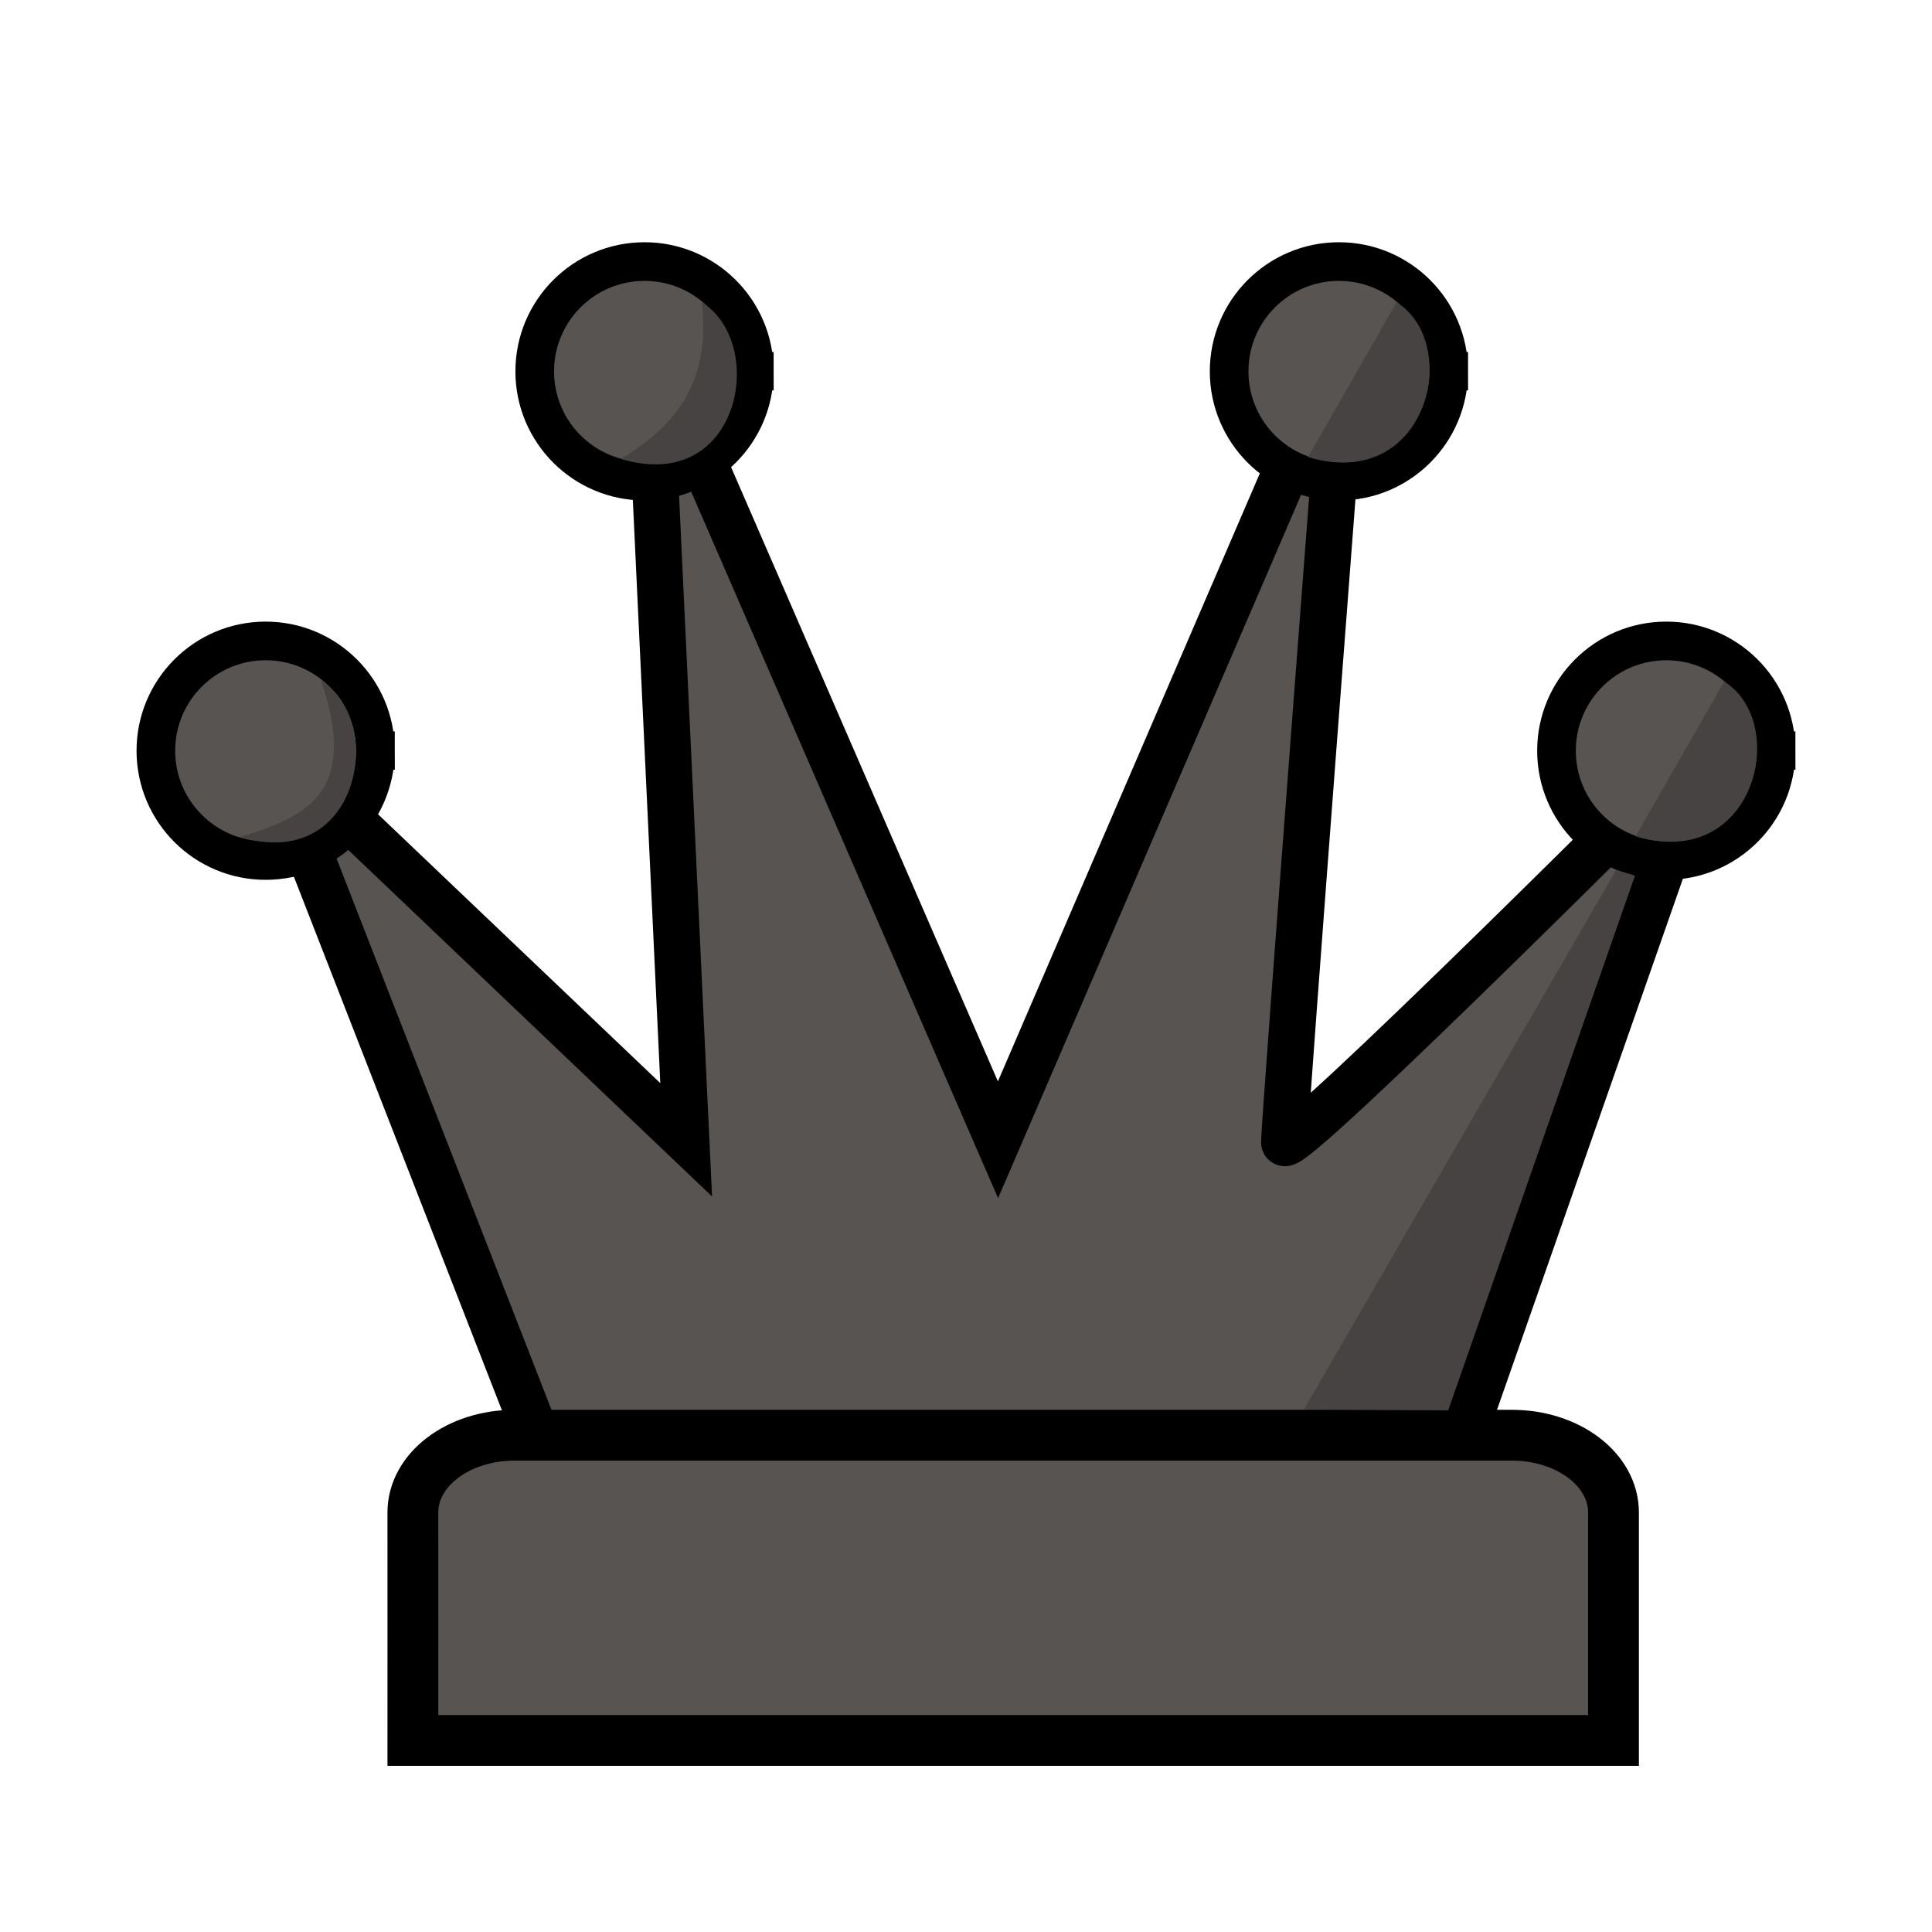
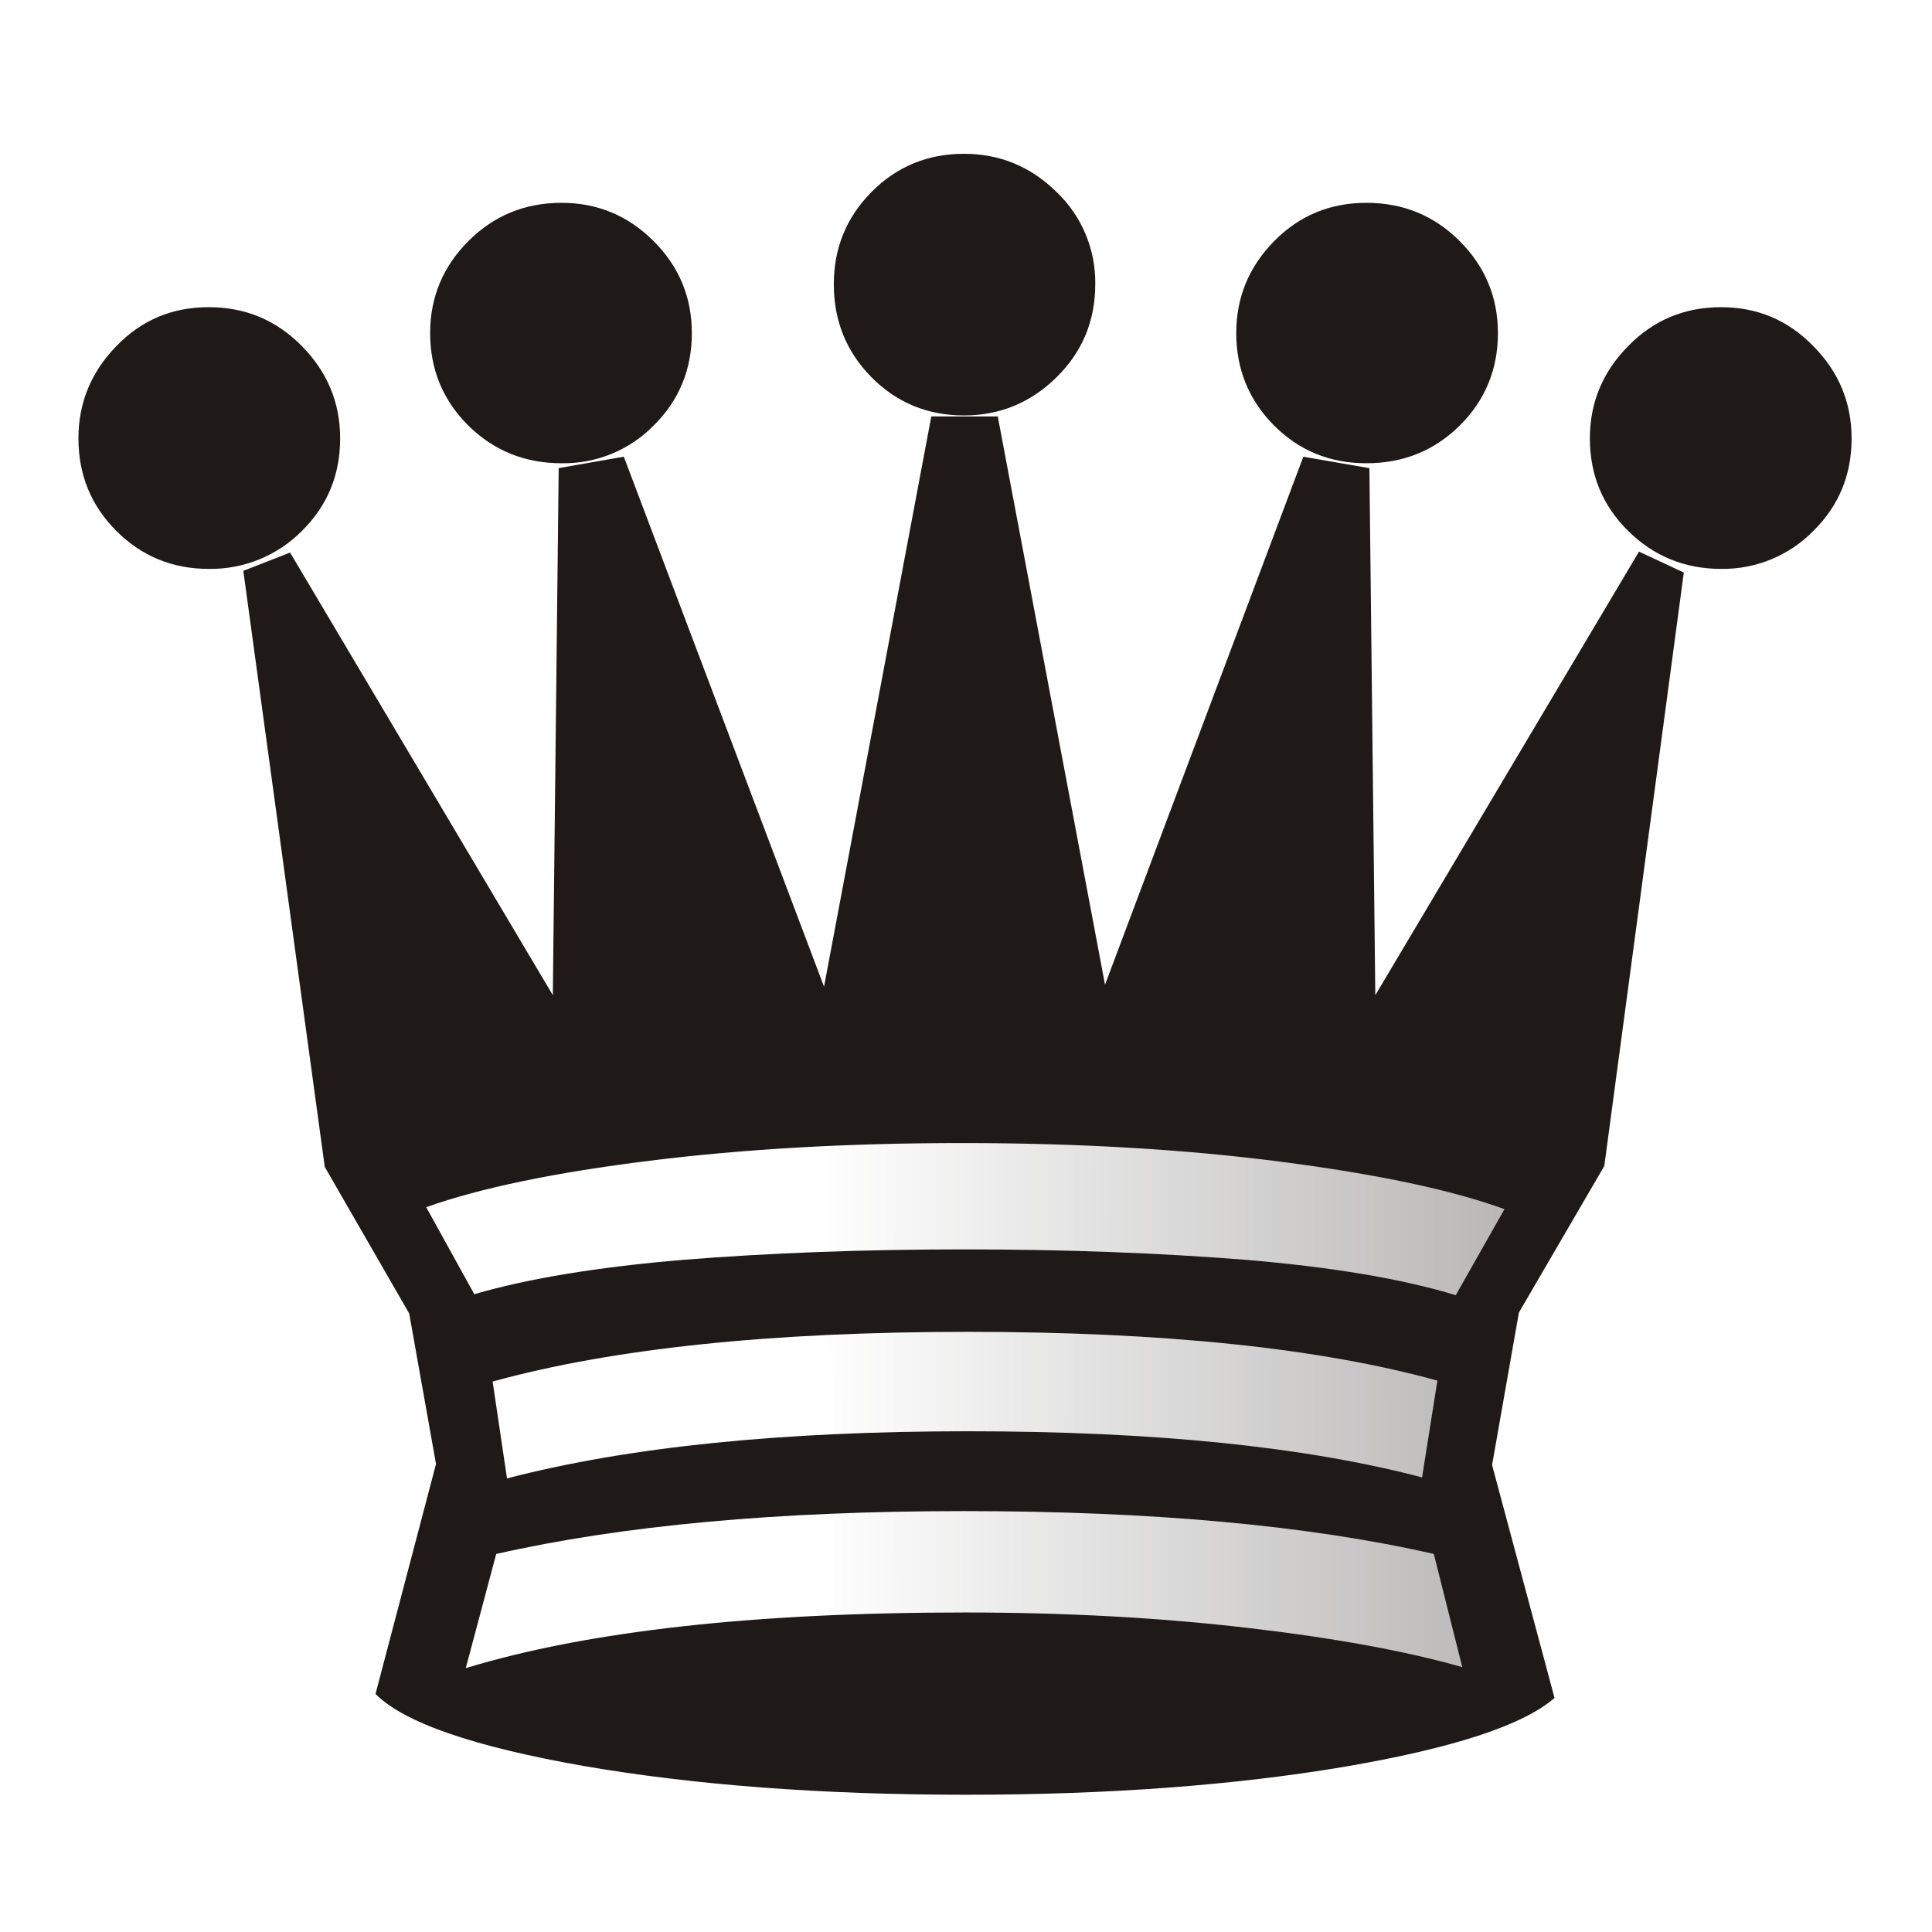
- <svg xmlns="http://www.w3.org/2000/svg" clip-rule="evenodd" fill-rule="evenodd" image-rendering="optimizeQuality" shape-rendering="geometricPrecision" text-rendering="geometricPrecision" viewBox="0 0 50 50">
-   <g transform="translate(289.7337 -138.6618)">
-     <g fill="#575452" stroke="#000">
-       <g transform="translate(-147.2247 -52.4428)">
-         <path d="m-128.588 228.341-7.066-18.124 10.903 10.385-.981-20.836 9.051 20.836 8.976-20.836s-1.568 20.373-1.568 20.902c0 .529 10.952-10.451 10.952-10.451l-6.344 18.124z" fill-rule="evenodd" stroke-width="1.2" />
-         <path d="m-129.193 228.248c-1.458 0-2.631.892-2.631 1.999.002 1.987-0 4.083 0 5.9h31.072c-0-1.935-.001-4.055 0-5.9 0-1.108-1.173-1.999-2.631-1.999z" stroke-linecap="square" stroke-width="1.315" />
-       </g>
-       <path d="m-270.212 148.273a2.842 2.842 0 0 1 -2.84 2.841 2.842 2.842 0 0 1 -2.843-2.838 2.842 2.842 0 0 1 2.836-2.845 2.842 2.842 0 0 1 2.847 2.834" stroke-linecap="square" />
-       <path d="m-280.017 158.091a2.842 2.842 0 0 1 -2.84 2.841 2.842 2.842 0 0 1 -2.843-2.838 2.842 2.842 0 0 1 2.836-2.845 2.842 2.842 0 0 1 2.847 2.834" stroke-linecap="square" />
-       <path d="m-243.769 158.091a2.842 2.842 0 0 1 -2.84 2.841 2.842 2.842 0 0 1 -2.843-2.838 2.842 2.842 0 0 1 2.836-2.845 2.842 2.842 0 0 1 2.847 2.834" stroke-linecap="square" />
-     </g>
-     <path d="m-245.112 156.3-2.292 4.005c3.099.931 3.998-2.946 2.292-4.005z" fill="#464342" fill-rule="evenodd" />
-     <path d="m-247.908 161.176-8.078 13.961 3.732.026 4.829-13.842z" fill="#464342" fill-rule="evenodd" />
-     <path d="m-252.241 148.273a2.842 2.842 0 0 1 -2.84 2.841 2.842 2.842 0 0 1 -2.843-2.838 2.842 2.842 0 0 1 2.836-2.845 2.842 2.842 0 0 1 2.847 2.834" fill="#575452" stroke="#000" stroke-linecap="square" />
-     <path d="m-253.59 146.485-2.292 4.005c3.099.931 3.998-2.946 2.292-4.005z" fill="#464342" fill-rule="evenodd" />
-     <path d="m-271.571 146.485c.249 2.167-.77 3.242-2.094 4.054 3.1.931 3.799-2.996 2.094-4.054z" fill="#464342" fill-rule="evenodd" />
-     <path d="m-281.429 156.27c1.031 2.992-.479 3.549-2.094 4.054 3.1.931 3.799-2.996 2.094-4.054z" fill="#464342" fill-rule="evenodd" />
-   </g>
+ <svg xmlns="http://www.w3.org/2000/svg" style="color-scheme:light only" width="50mm" height="50mm" fill-rule="evenodd" clip-rule="evenodd" image-rendering="optimizeQuality" shape-rendering="geometricPrecision" text-rendering="geometricPrecision" viewBox="0 0 50 50">
+   <linearGradient id="a" x1="21.253" x2="77.764" y1="37.224" y2="37.36" gradientUnits="userSpaceOnUse">
+     <stop offset="0" stop-color="#fff" />
+     <stop offset="1" stop-color="#fff" stop-opacity="0" />
+   </linearGradient>
+   <path fill="#1f1a17" d="M24.95 10.752c-.94 0-1.745-.33-2.397-.99s-.974-1.465-.974-2.405c0-.931.322-1.727.974-2.387s1.456-.99 2.396-.99c.923 0 1.727.33 2.396.99a3.23 3.23 0 0 1 1 2.387c0 .94-.33 1.744-1 2.405-.669.66-1.473.99-2.396.99zm15.281 33.19c-.812.71-2.633 1.304-5.46 1.786-2.828.474-6.088.72-9.771.72-3.75 0-7.053-.254-9.898-.745-2.844-.5-4.64-1.118-5.384-1.863l1.566-5.952-.694-3.895L8.405 30.2 6.297 14.774l1.21-.474 6.8 11.455.152-13.64 1.685-.296 5.182 13.716 2.776-14.757h1.72l2.776 14.706L33.73 11.82l1.71.296.153 13.64 6.824-11.48 1.16.541-2.058 15.359-2.21 3.793-.694 3.945zM14.535 11.989c-.948 0-1.752-.322-2.413-.974-.66-.652-.99-1.456-.99-2.396 0-.923.33-1.719.99-2.38s1.465-.99 2.413-.99c.923 0 1.719.33 2.38.99s.99 1.457.99 2.38c0 .94-.33 1.744-.99 2.396a3.266 3.266 0 0 1-2.38.974m20.828 0c-.94 0-1.736-.322-2.387-.974-.652-.652-.982-1.456-.982-2.396 0-.923.33-1.719.982-2.38s1.447-.99 2.387-.99c.948 0 1.753.33 2.413.99s.99 1.457.99 2.38c0 .94-.33 1.744-.99 2.396s-1.465.974-2.413.974M5.4 14.723c-.94 0-1.736-.33-2.388-.982s-.982-1.448-.982-2.396c0-.923.33-1.719.982-2.388C3.664 8.28 4.46 7.95 5.4 7.95c.948 0 1.744.33 2.413 1.007.66.67.99 1.465.99 2.388 0 .948-.33 1.744-.99 2.396a3.323 3.323 0 0 1-2.413.982m39.141 0c-.94 0-1.744-.33-2.404-.982s-.991-1.448-.991-2.396q0-1.385.99-2.388c.66-.677 1.465-1.007 2.405-1.007.931 0 1.727.33 2.388 1.007.66.67.99 1.465.99 2.388 0 .948-.33 1.744-.99 2.396a3.28 3.28 0 0 1-2.388.982" />
+   <path fill="url(#a)" d="M37.2 35.73c-3.04-.84-7.095-1.262-12.15-1.262-5.096 0-9.194.431-12.301 1.286l.372 2.507c3.124-.813 7.095-1.22 11.93-1.22 4.809 0 8.729.398 11.752 1.194zm1.736-4.437c-1.372-.5-3.302-.906-5.791-1.228-2.49-.322-5.233-.483-8.247-.483-2.946 0-5.638.153-8.085.458-2.447.304-4.378.702-5.783 1.202l1.245 2.252c1.388-.406 3.191-.703 5.41-.89 2.21-.177 4.631-.27 7.264-.27s5.063.093 7.29.27q3.353.281 5.436.915zm-1.092 11.853-.737-2.93c-3.226-.736-7.281-1.109-12.158-1.109-4.826 0-8.864.373-12.107 1.11l-.788 2.954c3.142-.956 7.443-1.44 12.92-1.44 2.625 0 5.072.136 7.316.399 2.252.262 4.106.601 5.554 1.016" />
</svg>
